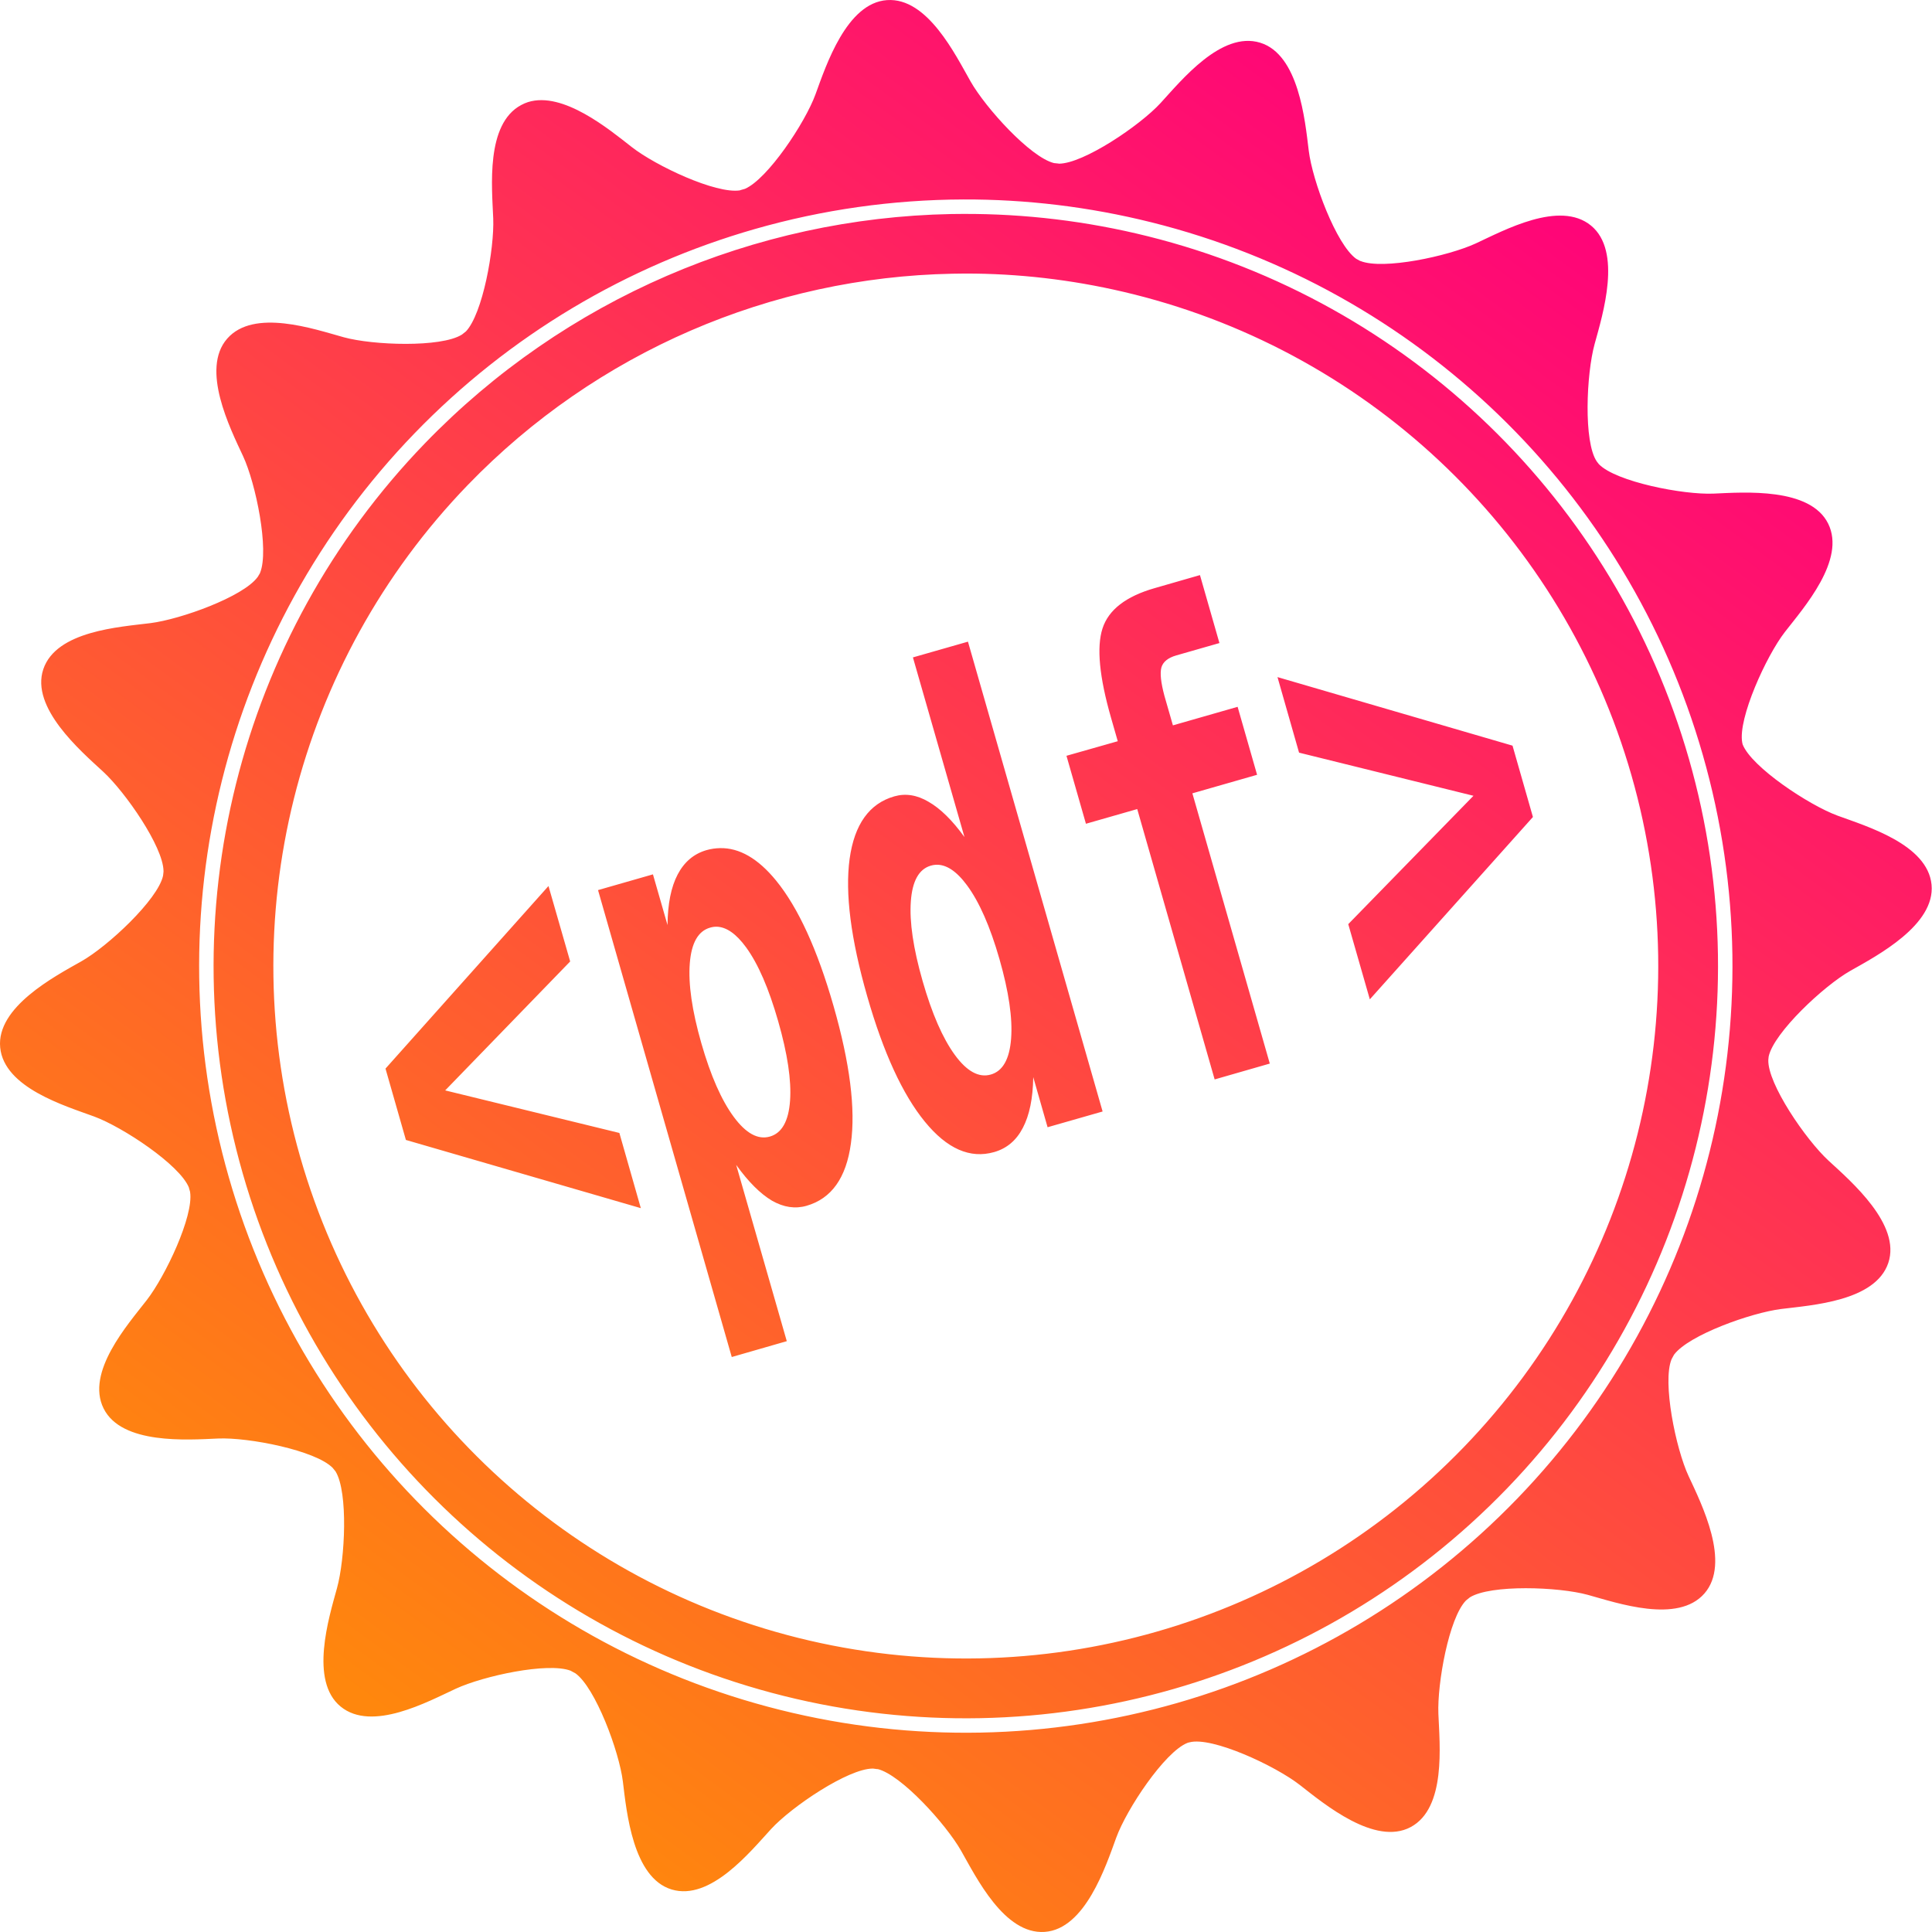
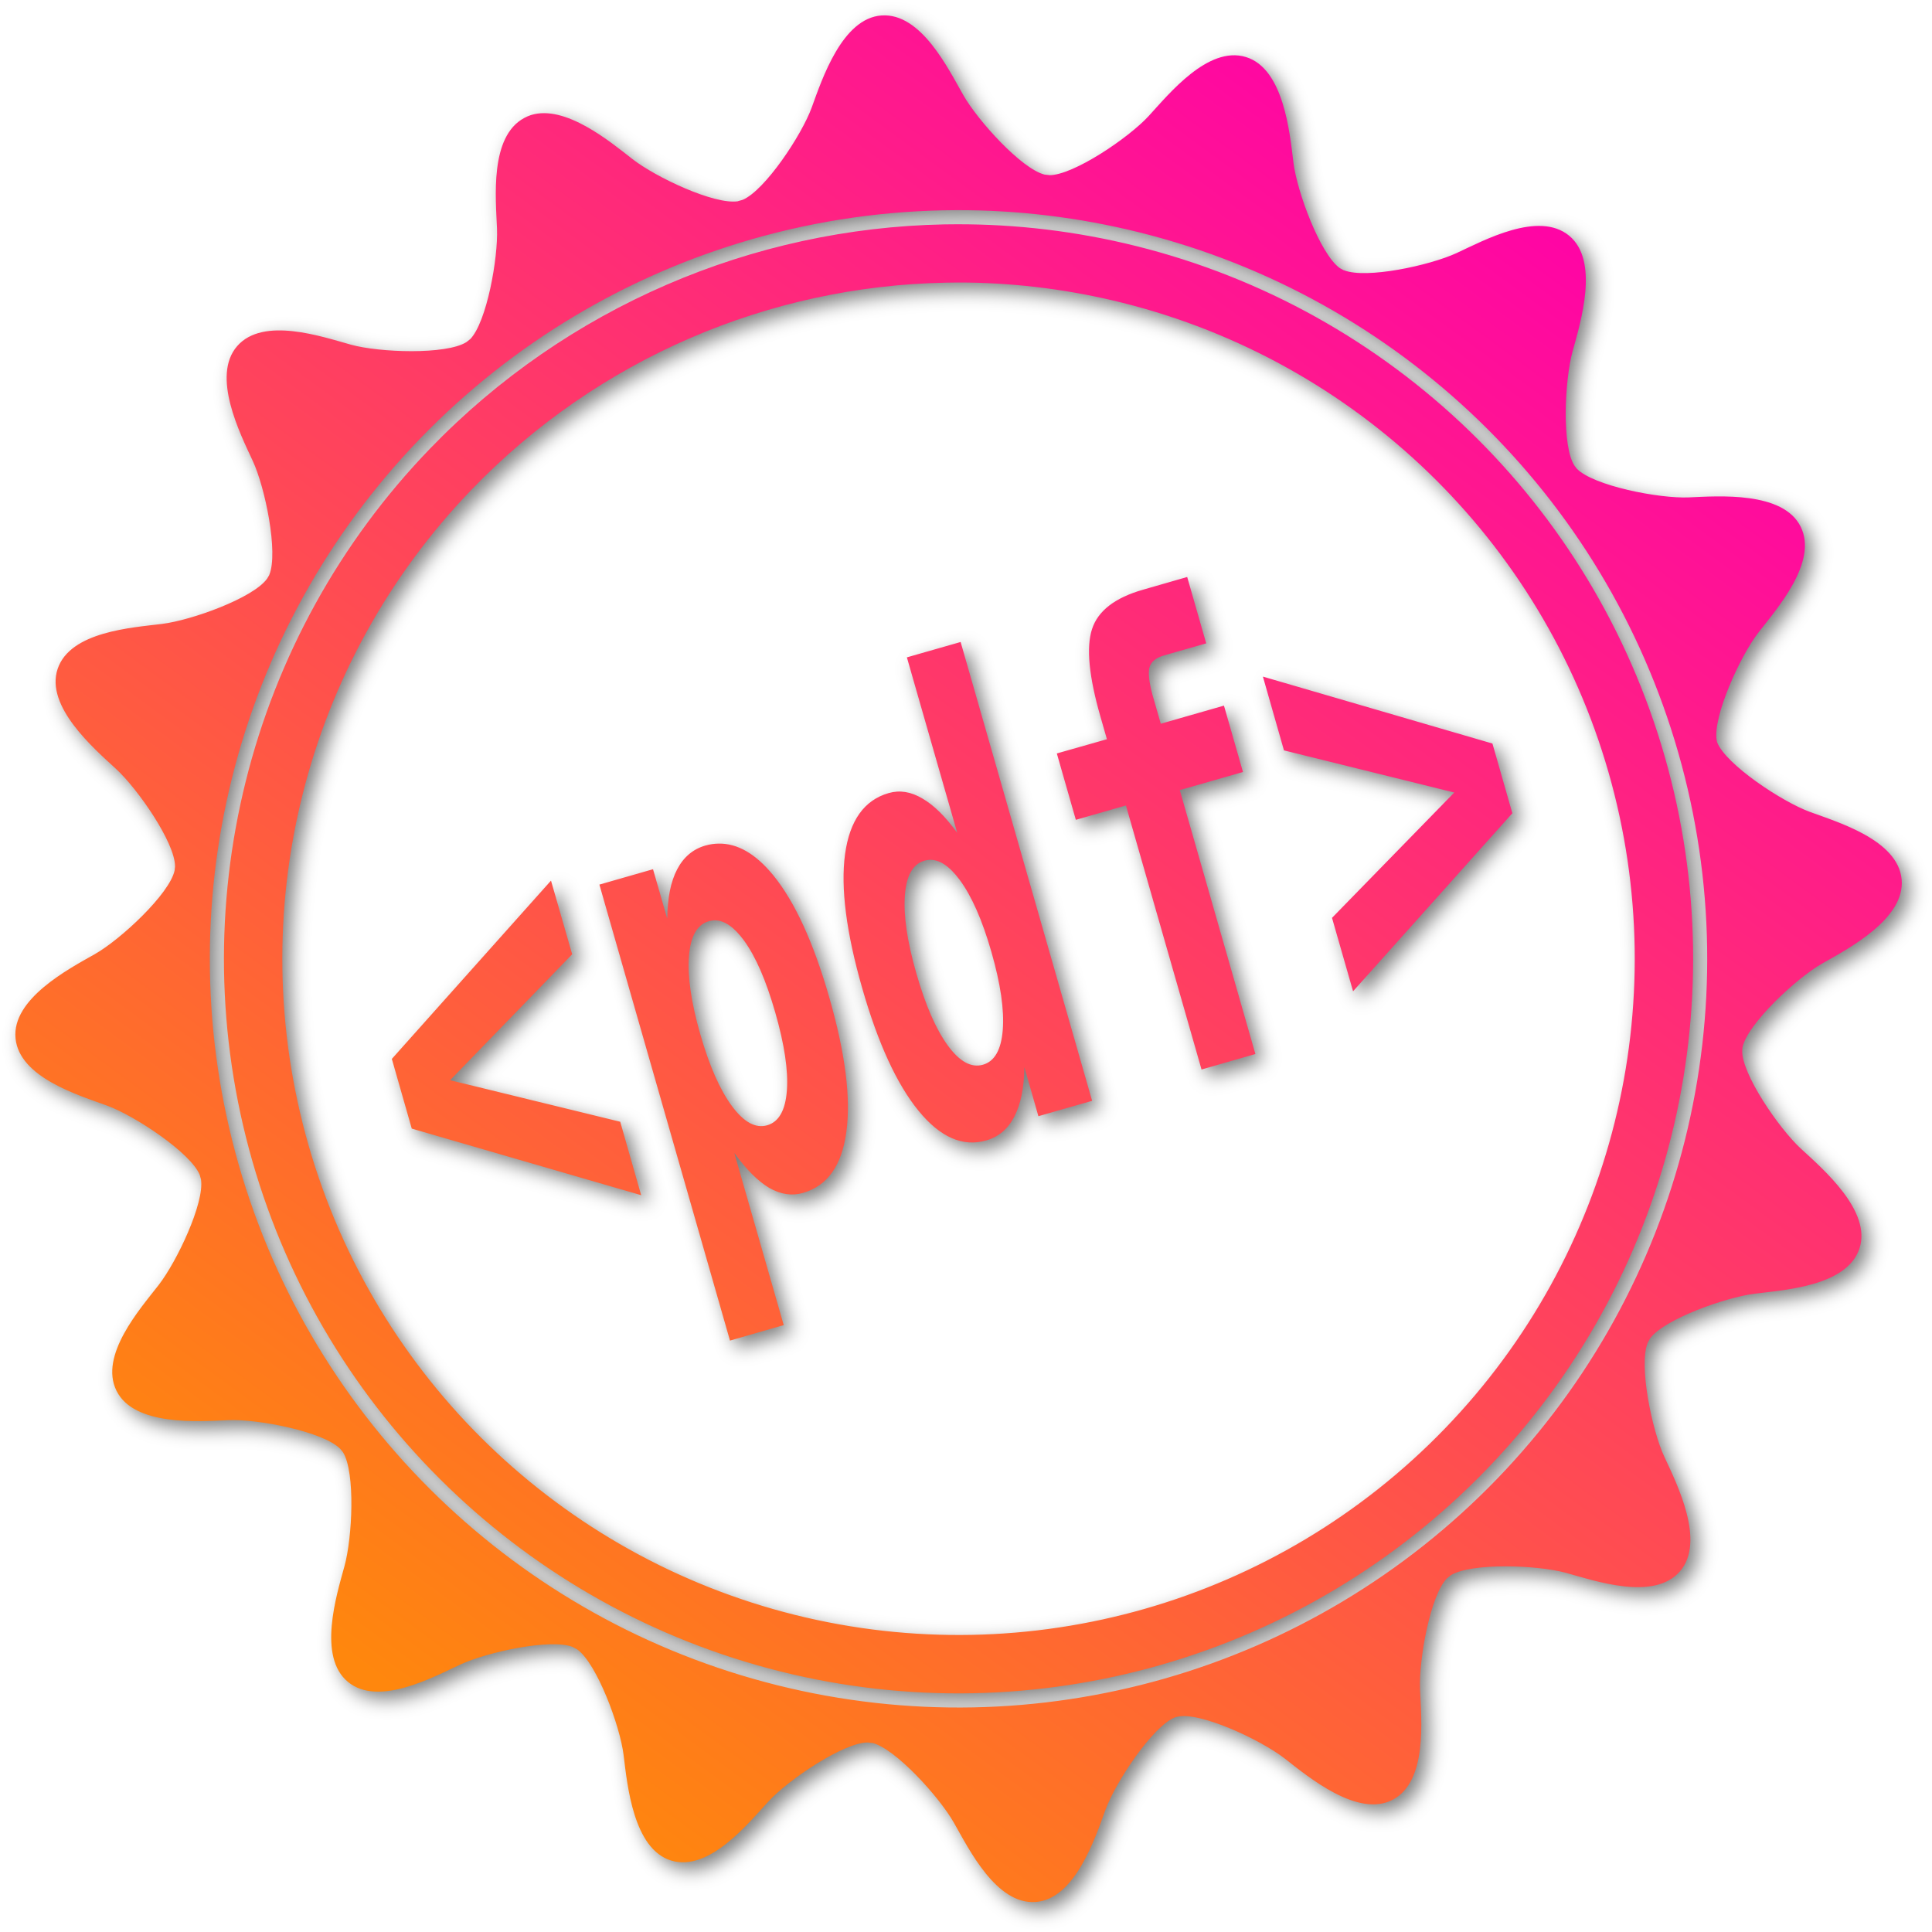
- <svg xmlns="http://www.w3.org/2000/svg" xmlns:xlink="http://www.w3.org/1999/xlink" width="517.789" height="517.864" id="svg2" version="1.1">
+ <svg xmlns="http://www.w3.org/2000/svg" id="svg2" height="530.29" width="530.22" version="1.1">
  <defs id="defs4">
-     <linearGradient id="linearGradient5065">
-       <stop style="stop-color:#ff007c;stop-opacity:1;" offset="0" id="stop5067" />
-       <stop style="stop-color:#ff870d;stop-opacity:1;" offset="1" id="stop5069" />
+     <linearGradient id="linearGradient5071" y2="839.69" gradientUnits="userSpaceOnUse" x2="218.52" gradientTransform="translate(-2,-2)" y1="412" x1="531.69">
+       <stop id="stop5067" stop-color="#F0A" offset="0" />
+       <stop id="stop5069" stop-color="#ff870d" offset="1" />
    </linearGradient>
-     <linearGradient xlink:href="#linearGradient5065" id="linearGradient5071" x1="531.691" y1="411.996" x2="218.519" y2="839.686" gradientUnits="userSpaceOnUse" />
+     <filter id="filter3930" color-interpolation-filters="sRGB">
+       <feGaussianBlur id="feGaussianBlur3932" stdDeviation="2.589" />
+     </filter>
  </defs>
-   <g id="layer1" transform="translate(-97.51187,-366.9116)">
-     <path style="font-size:medium;font-style:normal;font-variant:normal;font-weight:normal;font-stretch:normal;text-indent:0;text-align:start;text-decoration:none;line-height:normal;letter-spacing:normal;word-spacing:normal;text-transform:none;direction:ltr;block-progression:tb;writing-mode:lr-tb;text-anchor:start;baseline-shift:baseline;color:#000000;fill:url(#linearGradient5071);fill-opacity:1;stroke:none;stroke-width:16.029;marker:none;visibility:visible;display:inline;overflow:visible;enable-background:accumulate;font-family:Sans;-inkscape-font-specification:Sans" d="m 335.281,366.938 c -10.83,0.742 -16.35,17.496 -19.188,25.281 -2.764,7.584 -12.796,22.672 -18.906,25.312 -0.151,0.043 -0.286,0.082 -0.438,0.125 -0.259,0.074 -0.522,0.144 -0.781,0.219 -0.045,0.009 -0.079,0.055 -0.125,0.062 -6.459,1 -22.545,-6.576 -28.969,-11.594 -6.122,-4.782 -18.438,-15.012 -27.844,-12.062 -0.618,0.195 -1.223,0.467 -1.812,0.781 -9.579,5.106 -7.828,22.095 -7.5,30.375 0.323,8.134 -2.814,25.674 -7.375,30.375 -0.007,0.007 -0.025,-0.007 -0.031,0 -0.315,0.249 -0.623,0.499 -0.938,0.75 -0.028,0.022 -0.066,0.04 -0.094,0.062 -5.614,3.484 -23.808,2.846 -31.625,0.688 -7.987,-2.205 -24.107,-7.799 -31.25,0.375 -7.143,8.174 0.747,23.96 4.25,31.469 3.43,7.353 7.08,25.21 4.562,31.312 -0.011,0.028 -0.019,0.066 -0.031,0.094 -0.189,0.339 -0.407,0.66 -0.594,1 -0.009,0.013 -0.022,0.018 -0.031,0.031 -3.852,5.281 -20.631,11.326 -28.719,12.344 -8.221,1.035 -25.249,2.058 -28.719,12.344 -3.47,10.286 9.902,21.828 16,27.438 5.999,5.519 16.148,20.151 16.219,26.688 5.5e-4,0.048 0,0.109 0,0.156 -0.043,0.363 -0.084,0.73 -0.125,1.094 -1.389,6.405 -14.809,18.929 -21.906,22.938 -7.215,4.075 -22.801,12.29 -21.75,23.094 1.051,10.804 17.411,15.64 25.188,18.5 7.65,2.814 22.989,12.971 25.406,19.062 0.004,0.011 -0.005,0.021 0,0.031 0.022,0.075 0.041,0.175 0.062,0.25 0.074,0.258 0.144,0.492 0.219,0.75 0.009,0.045 0.024,0.11 0.031,0.156 0.997,6.459 -6.626,22.53 -11.625,28.969 -5.081,6.545 -16.393,19.31 -11.562,29.031 4.831,9.721 22.409,8.428 30.688,8.062 8.144,-0.359 26.148,3.178 30.719,7.875 0.227,0.287 0.459,0.558 0.688,0.844 0.025,0.04 0.069,0.084 0.094,0.125 3.402,5.581 2.541,23.391 0.375,31.25 -2.201,7.988 -7.422,24.863 0.969,31.75 8.391,6.887 23.354,-1.304 30.875,-4.781 7.365,-3.405 24.672,-7.183 30.812,-4.812 0.029,0.011 0.066,0.051 0.094,0.062 0.359,0.201 0.733,0.395 1.094,0.594 0.028,0.016 0.035,0.016 0.062,0.031 5.368,3.843 11.734,20.946 12.719,29 1.006,8.225 2.674,25.788 13.062,28.938 10.388,3.15 21.081,-10.118 26.688,-16.219 5.487,-5.971 20.611,-16.17 27.219,-16.188 0.035,1.7e-4 0.06,0 0.094,0 0.399,0.046 0.788,0.112 1.188,0.156 0.011,10e-4 0.021,-0.033 0.031,-0.031 6.358,1.571 18.309,14.773 22.344,21.844 4.107,7.197 11.608,22.555 22.438,21.812 10.83,-0.742 16.35,-17.496 19.188,-25.281 2.791,-7.659 12.971,-22.957 19.062,-25.375 0.096,-0.027 0.185,-0.066 0.281,-0.094 0.096,-0.032 0.187,-0.037 0.281,-0.062 6.004,-1.616 22.962,6.258 29.594,11.438 6.53,5.101 20.108,16.388 29.688,11.281 9.579,-5.106 7.766,-22.095 7.438,-30.375 -0.323,-8.134 2.814,-25.643 7.375,-30.344 0.009,-0.007 0.023,-0.024 0.031,-0.031 0.315,-0.249 0.623,-0.499 0.938,-0.75 0.018,-0.011 0.043,-0.051 0.062,-0.062 5.579,-3.505 23.826,-2.85 31.656,-0.688 7.987,2.205 24.107,7.799 31.25,-0.375 7.143,-8.174 -0.747,-23.96 -4.25,-31.469 -3.43,-7.353 -7.08,-25.21 -4.562,-31.312 0.011,-0.028 0.019,-0.035 0.031,-0.062 0.201,-0.36 0.396,-0.733 0.594,-1.094 0.018,-0.024 0.044,-0.069 0.062,-0.094 3.953,-5.263 20.637,-11.206 28.688,-12.219 8.221,-1.035 25.249,-2.058 28.719,-12.344 3.47,-10.286 -9.902,-21.796 -16,-27.406 -6.103,-5.614 -16.443,-20.704 -16.156,-27.062 0.035,-0.299 0.06,-0.576 0.094,-0.875 1.389,-6.405 14.809,-18.96 21.906,-22.969 7.215,-4.075 22.801,-12.29 21.75,-23.094 -1.051,-10.804 -17.442,-15.64 -25.219,-18.5 -7.65,-2.814 -22.989,-12.971 -25.406,-19.062 -0.035,-0.087 -0.033,-0.165 -0.062,-0.25 -0.025,-0.086 -0.038,-0.195 -0.062,-0.281 -1.176,-6.447 6.439,-23.186 11.438,-29.625 5.081,-6.545 16.424,-19.341 11.594,-29.062 -4.831,-9.721 -22.409,-8.396 -30.688,-8.031 -8.144,0.359 -26.179,-3.178 -30.75,-7.875 -0.187,-0.236 -0.375,-0.484 -0.562,-0.719 -3.611,-5.242 -2.797,-23.506 -0.594,-31.5 2.201,-7.988 7.422,-24.863 -0.969,-31.75 -8.391,-6.887 -23.354,1.304 -30.875,4.781 -7.399,3.42 -24.842,7.158 -30.906,4.719 -0.016,-0.007 -0.046,0.007 -0.062,0 -0.339,-0.189 -0.692,-0.375 -1.031,-0.562 -0.025,-0.018 -0.037,-0.013 -0.062,-0.031 -5.368,-3.843 -11.734,-20.915 -12.719,-28.969 -1.006,-8.225 -2.674,-25.819 -13.062,-28.969 -10.388,-3.15 -21.081,10.118 -26.688,16.219 -5.497,5.981 -20.661,16.237 -27.25,16.219 -0.023,-2.3e-4 -0.04,-0.031 -0.062,-0.031 -0.399,-0.046 -0.788,-0.081 -1.188,-0.125 -0.011,-10e-4 -0.021,0.002 -0.031,0 -6.358,-1.571 -18.309,-14.773 -22.344,-21.844 -4.107,-7.197 -11.577,-22.586 -22.406,-21.844 z M 355.75,420.375 c 16.771,-0.054 33.679,1.959 50.375,6.125 71.238,17.774 127.586,72.169 147.812,142.75 20.226,70.581 1.262,146.568 -49.75,199.375 -51.012,52.807 -126.293,74.399 -197.531,56.625 -71.238,-17.774 -127.586,-72.2 -147.812,-142.781 -20.226,-70.581 -1.262,-146.568 49.75,-199.375 25.506,-26.403 57.116,-45.009 91.219,-54.781 18.117,-5.192 36.93,-7.876 55.938,-7.938 z m 0,3.875 c -1.098,0.003 -2.185,0.01 -3.281,0.031 -52.611,1.029 -103.566,22.651 -141.094,61.5 -50.038,51.798 -68.653,126.392 -48.812,195.625 19.84,69.233 75.154,122.659 145.031,140.094 69.878,17.435 143.775,-3.764 193.812,-55.562 50.038,-51.799 68.653,-126.392 48.812,-195.625 -19.84,-69.233 -75.122,-122.628 -145,-140.062 -16.378,-4.086 -33.005,-6.052 -49.469,-6 z m 3.094,16 c 14.155,0.189 28.393,2.019 42.469,5.531 64.346,16.054 115.231,65.185 133.5,128.938 18.269,63.753 1.139,132.396 -44.938,180.094 -46.077,47.698 -114.06,67.179 -178.406,51.125 C 247.123,789.883 196.238,740.753 177.969,677 c -18.269,-63.753 -1.139,-132.396 44.938,-180.094 34.557,-35.774 81.447,-55.682 129.875,-56.625 2.018,-0.039 4.04,-0.058 6.062,-0.031 z m 60.312,80.812 -12.156,3.5 c -7.672,2.199 -12.348,5.794 -13.969,10.812 -1.62,5.019 -0.843,13.006 2.281,23.906 l 1.812,6.312 -13.75,3.906 5.219,18.219 13.75,-3.938 20.75,72.469 14.781,-4.25 -20.75,-72.438 17.344,-4.969 -5.219,-18.219 -17.344,4.969 -2.281,-7.938 c -0.938,-3.527 -1.215,-6.045 -0.812,-7.562 0.436,-1.526 1.779,-2.613 4,-3.25 l 11.562,-3.312 -5.219,-18.219 z m -62.188,17.844 -14.75,4.219 13.812,48.156 c -3.255,-4.498 -6.46,-7.649 -9.594,-9.438 -3.116,-1.852 -6.19,-2.336 -9.219,-1.469 -6.696,1.919 -10.685,7.506 -11.969,16.75 -1.25,9.234 0.327,21.518 4.719,36.844 4.33,15.11 9.489,26.306 15.438,33.594 5.948,7.288 12.133,10.008 18.594,8.156 3.398,-0.974 5.955,-3.142 7.688,-6.5 1.766,-3.367 2.7,-7.906 2.781,-13.594 l 3.844,13.438 14.75,-4.219 -36.094,-125.938 z m 82.969,9.5 5.781,20.25 46.75,11.562 -33.562,34.406 5.781,20.156 43.719,-48.875 -5.469,-19.125 -63,-18.375 z M 290.5,594.25 c -1.193,0.026 -2.382,0.184 -3.594,0.531 -3.399,0.974 -5.984,3.164 -7.75,6.531 -1.766,3.367 -2.671,7.885 -2.719,13.562 l -3.906,-13.594 -14.719,4.219 35.844,125.156 14.75,-4.25 -13.562,-47.25 c 3.271,4.552 6.478,7.742 9.594,9.594 3.134,1.788 6.222,2.243 9.25,1.375 6.696,-1.919 10.656,-7.485 11.906,-16.719 1.283,-9.244 -0.264,-21.518 -4.656,-36.844 -4.33,-15.11 -9.458,-26.337 -15.406,-33.625 -4.833,-5.922 -9.86,-8.799 -15.031,-8.688 z m 57.719,4.469 c 2.805,-0.216 5.636,1.62 8.5,5.5 3.273,4.434 6.182,11.008 8.688,19.75 2.505,8.742 3.553,15.88 3.125,21.375 -0.428,5.495 -2.241,8.678 -5.438,9.594 -3.197,0.916 -6.417,-0.837 -9.656,-5.281 -3.24,-4.444 -6.12,-11.039 -8.625,-19.781 -2.505,-8.742 -3.551,-15.858 -3.156,-21.344 0.394,-5.485 2.178,-8.678 5.375,-9.594 0.4,-0.115 0.787,-0.188 1.188,-0.219 z m -103.688,5.688 -43.688,48.938 5.469,19.125 62.969,18.281 -5.75,-20.156 -46.688,-11.406 33.5,-34.562 -5.812,-20.219 z M 289.625,615.312 c 2.604,0.072 5.243,1.921 7.875,5.531 3.24,4.444 6.089,11.039 8.594,19.781 2.505,8.742 3.582,15.858 3.188,21.344 -0.394,5.485 -2.21,8.678 -5.406,9.594 -3.197,0.916 -6.414,-0.847 -9.688,-5.281 -3.273,-4.434 -6.182,-11.008 -8.688,-19.75 -2.505,-8.742 -3.522,-15.88 -3.094,-21.375 0.428,-5.495 2.241,-8.678 5.438,-9.594 0.599,-0.172 1.18,-0.267 1.781,-0.25 z" id="path2991-0" />
+   <g id="layer1" transform="translate(-91.29796,-360.6977)">
+     <path id="path2991-0-5" style="baseline-shift:baseline;block-progression:tb;color:#000000;direction:ltr;text-indent:0;text-align:start;enable-background:accumulate;text-transform:none;" d="m335.28,366.94c-10.83,0.742-16.35,17.496-19.188,25.281-2.764,7.584-12.796,22.672-18.906,25.312-0.151,0.043-0.286,0.082-0.438,0.125-0.259,0.074-0.522,0.144-0.781,0.219-0.045,0.009-0.079,0.055-0.125,0.062-6.459,1-22.545-6.576-28.969-11.594-6.122-4.782-18.438-15.012-27.844-12.062-0.618,0.195-1.223,0.467-1.812,0.781-9.579,5.106-7.829,22.095-7.5,30.375,0.323,8.134-2.814,25.674-7.375,30.375-0.007,0.007-0.025-0.007-0.031,0-0.315,0.249-0.623,0.499-0.938,0.75-0.028,0.022-0.066,0.04-0.094,0.062-5.614,3.484-23.808,2.846-31.625,0.688-7.987-2.205-24.107-7.799-31.25,0.375s0.747,23.96,4.25,31.469c3.43,7.353,7.08,25.21,4.562,31.312-0.011,0.028-0.019,0.066-0.031,0.094-0.189,0.339-0.407,0.66-0.594,1-0.009,0.013-0.022,0.018-0.031,0.031-3.852,5.281-20.631,11.326-28.719,12.344-8.221,1.035-25.249,2.058-28.719,12.344s9.902,21.828,16,27.438c5.999,5.519,16.148,20.151,16.219,26.688,0.001,0.048,0,0.109,0,0.156-0.043,0.363-0.084,0.73-0.125,1.094-1.389,6.405-14.809,18.929-21.906,22.938-7.215,4.075-22.801,12.29-21.75,23.094,1.051,10.804,17.411,15.64,25.188,18.5,7.65,2.814,22.989,12.971,25.406,19.062,0.004,0.011-0.005,0.021,0,0.031,0.022,0.075,0.041,0.175,0.062,0.25,0.074,0.258,0.144,0.492,0.219,0.75,0.009,0.045,0.024,0.11,0.031,0.156,0.997,6.459-6.626,22.53-11.625,28.969-5.081,6.545-16.393,19.31-11.562,29.031,4.831,9.721,22.409,8.428,30.688,8.062,8.144-0.359,26.148,3.178,30.719,7.875,0.227,0.287,0.459,0.558,0.688,0.844,0.025,0.04,0.069,0.084,0.094,0.125,3.402,5.581,2.541,23.391,0.375,31.25-2.201,7.988-7.422,24.863,0.969,31.75,8.391,6.887,23.354-1.304,30.875-4.781,7.365-3.405,24.672-7.183,30.812-4.812,0.029,0.011,0.066,0.051,0.094,0.062,0.359,0.201,0.733,0.395,1.094,0.594,0.028,0.016,0.035,0.016,0.062,0.031,5.368,3.843,11.734,20.946,12.719,29,1.006,8.225,2.675,25.788,13.062,28.938s21.081-10.118,26.688-16.219c5.487-5.971,20.611-16.17,27.219-16.188,0.035,0,0.06,0,0.094,0,0.399,0.046,0.788,0.112,1.188,0.156,0.011,0.001,0.021-0.033,0.031-0.031,6.358,1.571,18.309,14.773,22.344,21.844,4.107,7.197,11.608,22.555,22.438,21.812,10.83-0.742,16.35-17.496,19.188-25.281,2.792-7.659,12.971-22.957,19.062-25.375,0.096-0.027,0.185-0.066,0.281-0.094,0.096-0.032,0.187-0.037,0.281-0.062,6.004-1.616,22.962,6.258,29.594,11.438,6.53,5.101,20.108,16.388,29.688,11.281,9.579-5.106,7.766-22.095,7.438-30.375-0.323-8.134,2.814-25.643,7.375-30.344,0.009-0.007,0.023-0.024,0.031-0.031,0.315-0.249,0.623-0.499,0.938-0.75,0.018-0.011,0.043-0.051,0.062-0.062,5.579-3.505,23.826-2.85,31.656-0.688,7.987,2.205,24.107,7.799,31.25-0.375s-0.747-23.96-4.25-31.469c-3.43-7.353-7.08-25.21-4.562-31.312,0.011-0.028,0.019-0.035,0.031-0.062,0.201-0.36,0.396-0.733,0.594-1.094,0.018-0.024,0.044-0.069,0.062-0.094,3.953-5.263,20.637-11.206,28.688-12.219,8.221-1.035,25.249-2.058,28.719-12.344s-9.902-21.796-16-27.406c-6.103-5.614-16.443-20.704-16.156-27.062,0.035-0.299,0.06-0.576,0.094-0.875,1.389-6.405,14.809-18.96,21.906-22.969,7.215-4.075,22.801-12.29,21.75-23.094-1.051-10.804-17.442-15.64-25.219-18.5-7.65-2.814-22.989-12.971-25.406-19.062-0.035-0.087-0.033-0.165-0.062-0.25-0.025-0.086-0.038-0.195-0.062-0.281-1.176-6.447,6.439-23.186,11.438-29.625,5.081-6.545,16.424-19.342,11.594-29.062-4.831-9.721-22.409-8.396-30.688-8.031-8.144,0.359-26.179-3.178-30.75-7.875-0.187-0.236-0.375-0.484-0.562-0.719-3.611-5.242-2.797-23.506-0.594-31.5,2.201-7.988,7.422-24.863-0.969-31.75-8.391-6.887-23.354,1.304-30.875,4.781-7.399,3.42-24.842,7.158-30.906,4.719-0.016-0.007-0.046,0.007-0.062,0-0.339-0.189-0.692-0.375-1.031-0.562-0.025-0.018-0.037-0.013-0.062-0.031-5.368-3.843-11.734-20.915-12.719-28.969-1.006-8.225-2.675-25.819-13.062-28.969s-21.081,10.118-26.688,16.219c-5.497,5.981-20.661,16.237-27.25,16.219-0.023-0-0.04-0.031-0.062-0.031-0.399-0.046-0.788-0.081-1.188-0.125-0.011-0.001-0.021,0.002-0.031,0-6.358-1.571-18.309-14.773-22.344-21.844-4.107-7.197-11.577-22.586-22.406-21.844zm20.469,53.438c16.771-0.054,33.679,1.959,50.375,6.125,71.238,17.774,127.59,72.169,147.81,142.75,20.226,70.581,1.262,146.57-49.75,199.38-51.012,52.807-126.29,74.399-197.53,56.625-71.238-17.774-127.59-72.2-147.81-142.78-20.226-70.581-1.262-146.57,49.75-199.38,25.506-26.403,57.116-45.009,91.219-54.781,18.117-5.192,36.93-7.876,55.938-7.938zm0,3.875c-1.098,0.003-2.185,0.01-3.281,0.031-52.611,1.029-103.57,22.651-141.09,61.5-50.038,51.798-68.653,126.39-48.812,195.62,19.84,69.233,75.154,122.66,145.03,140.09,69.878,17.435,143.77-3.764,193.81-55.562,50.038-51.799,68.653-126.39,48.812-195.62-19.84-69.233-75.122-122.63-145-140.06-16.378-4.086-33.005-6.052-49.469-6zm3.094,16c14.155,0.189,28.393,2.019,42.469,5.531,64.346,16.054,115.23,65.185,133.5,128.94,18.269,63.753,1.139,132.4-44.938,180.09-46.077,47.698-114.06,67.179-178.41,51.125-64.346-16.054-115.23-65.185-133.5-128.94-18.269-63.753-1.139-132.4,44.938-180.09,34.557-35.774,81.447-55.682,129.88-56.625,2.018-0.039,4.04-0.058,6.062-0.031zm60.312,80.812-12.156,3.5c-7.672,2.199-12.348,5.793-13.969,10.812-1.62,5.019-0.843,13.006,2.281,23.906l1.812,6.312-13.75,3.906,5.219,18.219,13.75-3.938,20.75,72.469,14.781-4.25-20.75-72.438,17.344-4.969-5.219-18.219-17.344,4.969-2.281-7.938c-0.938-3.527-1.215-6.045-0.812-7.562,0.436-1.526,1.779-2.614,4-3.25l11.562-3.312-5.219-18.219zm-62.188,17.844-14.75,4.219,13.812,48.156c-3.255-4.498-6.46-7.649-9.594-9.438-3.116-1.851-6.19-2.337-9.219-1.469-6.696,1.919-10.685,7.506-11.969,16.75-1.25,9.234,0.327,21.518,4.719,36.844,4.33,15.11,9.489,26.306,15.438,33.594,5.948,7.288,12.133,10.008,18.594,8.156,3.398-0.974,5.955-3.142,7.688-6.5,1.766-3.367,2.7-7.906,2.781-13.594l3.844,13.438,14.75-4.219-36.094-125.94zm82.969,9.5,5.781,20.25,46.75,11.562-33.562,34.406,5.781,20.156,43.719-48.875-5.469-19.125-63-18.375zm-149.43,45.84c-1.193,0.026-2.382,0.184-3.594,0.531-3.398,0.974-5.984,3.164-7.75,6.531-1.766,3.368-2.671,7.885-2.719,13.562l-3.906-13.594-14.719,4.219,35.844,125.16,14.75-4.25-13.562-47.25c3.271,4.552,6.478,7.742,9.594,9.594,3.134,1.788,6.222,2.243,9.25,1.375,6.696-1.919,10.656-7.485,11.906-16.719,1.283-9.244-0.264-21.518-4.656-36.844-4.33-15.11-9.458-26.337-15.406-33.625-4.833-5.922-9.86-8.799-15.031-8.688zm57.719,4.469c2.805-0.216,5.636,1.62,8.5,5.5,3.273,4.434,6.182,11.008,8.688,19.75,2.505,8.742,3.553,15.88,3.125,21.375-0.428,5.495-2.241,8.678-5.438,9.594-3.197,0.916-6.417-0.837-9.656-5.281s-6.12-11.039-8.625-19.781-3.551-15.858-3.156-21.344c0.394-5.485,2.178-8.678,5.375-9.594,0.4-0.115,0.787-0.188,1.188-0.219zm-103.69,5.688-43.688,48.938,5.469,19.125,62.969,18.281-5.75-20.156-46.688-11.406,33.5-34.562-5.812-20.219zm45.094,10.906c2.604,0.072,5.243,1.921,7.875,5.531,3.24,4.444,6.088,11.039,8.594,19.781,2.505,8.742,3.582,15.858,3.188,21.344-0.394,5.485-2.21,8.678-5.406,9.594-3.197,0.916-6.414-0.847-9.688-5.281-3.273-4.434-6.182-11.008-8.688-19.75s-3.522-15.88-3.094-21.375c0.428-5.495,2.241-8.678,5.438-9.594,0.599-0.172,1.18-0.267,1.781-0.25z" fill-opacity="0.502" filter="url(#filter3930)" fill="#000" />
+     <path id="path2991-0" style="baseline-shift:baseline;block-progression:tb;color:#000000;direction:ltr;text-indent:0;text-align:start;enable-background:accumulate;text-transform:none;" fill="url(#linearGradient5071)" d="m333.28,364.94c-10.83,0.742-16.35,17.496-19.188,25.281-2.764,7.584-12.796,22.672-18.906,25.312-0.151,0.043-0.286,0.082-0.438,0.125-0.259,0.074-0.522,0.144-0.781,0.219-0.045,0.009-0.079,0.055-0.125,0.062-6.459,1-22.545-6.576-28.969-11.594-6.122-4.782-18.438-15.012-27.844-12.062-0.618,0.195-1.223,0.467-1.812,0.781-9.579,5.106-7.829,22.095-7.5,30.375,0.323,8.134-2.814,25.674-7.375,30.375-0.007,0.007-0.025-0.007-0.031,0-0.315,0.249-0.623,0.499-0.938,0.75-0.028,0.022-0.066,0.04-0.094,0.062-5.614,3.484-23.808,2.846-31.625,0.688-7.987-2.205-24.107-7.799-31.25,0.375s0.747,23.96,4.25,31.469c3.43,7.353,7.08,25.21,4.562,31.312-0.011,0.028-0.019,0.066-0.031,0.094-0.189,0.339-0.407,0.66-0.594,1-0.009,0.013-0.022,0.018-0.031,0.031-3.852,5.281-20.631,11.326-28.719,12.344-8.221,1.035-25.249,2.058-28.719,12.344s9.902,21.828,16,27.438c5.999,5.519,16.148,20.151,16.219,26.688,0.001,0.048,0,0.109,0,0.156-0.043,0.363-0.084,0.73-0.125,1.094-1.389,6.405-14.809,18.929-21.906,22.938-7.215,4.075-22.801,12.29-21.75,23.094,1.051,10.804,17.411,15.64,25.188,18.5,7.65,2.814,22.989,12.971,25.406,19.062,0.004,0.011-0.005,0.021,0,0.031,0.022,0.075,0.041,0.175,0.062,0.25,0.074,0.258,0.144,0.492,0.219,0.75,0.009,0.045,0.024,0.11,0.031,0.156,0.997,6.459-6.626,22.53-11.625,28.969-5.081,6.545-16.393,19.31-11.562,29.031,4.831,9.721,22.409,8.428,30.688,8.062,8.144-0.359,26.148,3.178,30.719,7.875,0.227,0.287,0.459,0.558,0.688,0.844,0.025,0.04,0.069,0.084,0.094,0.125,3.402,5.581,2.541,23.391,0.375,31.25-2.201,7.988-7.422,24.863,0.969,31.75,8.391,6.887,23.354-1.304,30.875-4.781,7.365-3.405,24.672-7.183,30.812-4.812,0.029,0.011,0.066,0.051,0.094,0.062,0.359,0.201,0.733,0.395,1.094,0.594,0.028,0.016,0.035,0.016,0.062,0.031,5.368,3.843,11.734,20.946,12.719,29,1.006,8.225,2.675,25.788,13.062,28.938s21.081-10.118,26.688-16.219c5.487-5.971,20.611-16.17,27.219-16.188,0.035,0,0.06,0,0.094,0,0.399,0.046,0.788,0.112,1.188,0.156,0.011,0.001,0.021-0.033,0.031-0.031,6.358,1.571,18.309,14.773,22.344,21.844,4.107,7.197,11.608,22.555,22.438,21.812,10.83-0.742,16.35-17.496,19.188-25.281,2.792-7.659,12.971-22.957,19.062-25.375,0.096-0.027,0.185-0.066,0.281-0.094,0.096-0.032,0.187-0.037,0.281-0.062,6.004-1.616,22.962,6.258,29.594,11.438,6.53,5.101,20.108,16.388,29.688,11.281,9.579-5.106,7.766-22.095,7.438-30.375-0.323-8.134,2.814-25.643,7.375-30.344,0.009-0.007,0.023-0.024,0.031-0.031,0.315-0.249,0.623-0.499,0.938-0.75,0.018-0.011,0.043-0.051,0.062-0.062,5.579-3.505,23.826-2.85,31.656-0.688,7.987,2.205,24.107,7.799,31.25-0.375s-0.747-23.96-4.25-31.469c-3.43-7.353-7.08-25.21-4.562-31.312,0.011-0.028,0.019-0.035,0.031-0.062,0.201-0.36,0.396-0.733,0.594-1.094,0.018-0.024,0.044-0.069,0.062-0.094,3.953-5.263,20.637-11.206,28.688-12.219,8.221-1.035,25.249-2.058,28.719-12.344s-9.902-21.796-16-27.406c-6.103-5.614-16.443-20.704-16.156-27.062,0.035-0.299,0.06-0.576,0.094-0.875,1.389-6.405,14.809-18.96,21.906-22.969,7.215-4.075,22.801-12.29,21.75-23.094-1.051-10.804-17.442-15.64-25.219-18.5-7.65-2.814-22.989-12.971-25.406-19.062-0.035-0.087-0.033-0.165-0.062-0.25-0.025-0.086-0.038-0.195-0.062-0.281-1.176-6.447,6.439-23.186,11.438-29.625,5.081-6.545,16.424-19.342,11.594-29.062-4.831-9.721-22.409-8.396-30.688-8.031-8.144,0.359-26.179-3.178-30.75-7.875-0.187-0.236-0.375-0.484-0.562-0.719-3.611-5.242-2.797-23.506-0.594-31.5,2.201-7.988,7.422-24.863-0.969-31.75-8.391-6.887-23.354,1.304-30.875,4.781-7.399,3.42-24.842,7.158-30.906,4.719-0.016-0.007-0.046,0.007-0.062,0-0.339-0.189-0.692-0.375-1.031-0.562-0.025-0.018-0.037-0.013-0.062-0.031-5.368-3.843-11.734-20.915-12.719-28.969-1.006-8.225-2.675-25.819-13.062-28.969s-21.081,10.118-26.688,16.219c-5.497,5.981-20.661,16.237-27.25,16.219-0.023-0-0.04-0.031-0.062-0.031-0.399-0.046-0.788-0.081-1.188-0.125-0.011-0.001-0.021,0.002-0.031,0-6.358-1.571-18.309-14.773-22.344-21.844-4.107-7.197-11.577-22.586-22.406-21.844zm20.47,53.44c16.771-0.054,33.679,1.959,50.375,6.125,71.238,17.774,127.59,72.169,147.81,142.75,20.226,70.581,1.262,146.57-49.75,199.38-51.012,52.807-126.29,74.399-197.53,56.625-71.238-17.774-127.59-72.2-147.81-142.78-20.226-70.581-1.262-146.57,49.75-199.38,25.506-26.403,57.116-45.009,91.219-54.781,18.117-5.192,36.93-7.876,55.938-7.938zm0,3.875c-1.098,0.003-2.185,0.01-3.281,0.031-52.611,1.029-103.57,22.651-141.09,61.5-50.038,51.798-68.653,126.39-48.812,195.62,19.84,69.233,75.154,122.66,145.03,140.09,69.878,17.435,143.77-3.764,193.81-55.562,50.038-51.799,68.653-126.39,48.812-195.62-19.84-69.233-75.122-122.63-145-140.06-16.378-4.086-33.005-6.052-49.469-6zm3.094,16c14.155,0.189,28.393,2.019,42.469,5.531,64.346,16.054,115.23,65.185,133.5,128.94,18.269,63.753,1.139,132.4-44.938,180.09-46.077,47.698-114.06,67.179-178.41,51.125-64.34-16.06-115.22-65.19-133.49-128.94-18.269-63.753-1.139-132.4,44.938-180.09,34.557-35.774,81.447-55.682,129.88-56.625,2.018-0.039,4.04-0.058,6.062-0.031zm60.312,80.812-12.156,3.5c-7.672,2.199-12.348,5.793-13.969,10.812-1.62,5.019-0.843,13.006,2.281,23.906l1.812,6.312-13.75,3.906,5.219,18.219,13.75-3.938,20.75,72.469,14.781-4.25-20.75-72.438,17.344-4.969-5.219-18.219-17.344,4.969-2.281-7.938c-0.938-3.527-1.215-6.045-0.812-7.562,0.436-1.526,1.779-2.614,4-3.25l11.562-3.312-5.219-18.219zm-62.188,17.844-14.75,4.219,13.812,48.156c-3.255-4.498-6.46-7.649-9.594-9.438-3.116-1.851-6.19-2.337-9.219-1.469-6.696,1.919-10.685,7.506-11.969,16.75-1.25,9.234,0.327,21.518,4.719,36.844,4.33,15.11,9.489,26.306,15.438,33.594,5.948,7.288,12.133,10.008,18.594,8.156,3.398-0.974,5.955-3.142,7.688-6.5,1.766-3.367,2.7-7.906,2.781-13.594l3.844,13.438,14.75-4.219-36.094-125.94zm82.969,9.5,5.781,20.25,46.75,11.562-33.562,34.406,5.781,20.156,43.719-48.875-5.469-19.125-63-18.375zm-149.43,45.84c-1.193,0.026-2.382,0.184-3.594,0.531-3.398,0.974-5.984,3.164-7.75,6.531-1.766,3.368-2.671,7.885-2.719,13.562l-3.906-13.594-14.719,4.219,35.844,125.16,14.75-4.25-13.562-47.25c3.271,4.552,6.478,7.742,9.594,9.594,3.134,1.788,6.222,2.243,9.25,1.375,6.696-1.919,10.656-7.485,11.906-16.719,1.283-9.244-0.264-21.518-4.656-36.844-4.33-15.11-9.458-26.337-15.406-33.625-4.833-5.922-9.86-8.799-15.031-8.688zm57.719,4.469c2.805-0.216,5.636,1.62,8.5,5.5,3.273,4.434,6.182,11.008,8.688,19.75,2.505,8.742,3.553,15.88,3.125,21.375-0.428,5.495-2.241,8.678-5.438,9.594-3.197,0.916-6.417-0.837-9.656-5.281s-6.12-11.039-8.625-19.781-3.551-15.858-3.156-21.344c0.394-5.485,2.178-8.678,5.375-9.594,0.4-0.115,0.787-0.188,1.188-0.219zm-103.69,5.688-43.688,48.938,5.469,19.125,62.969,18.281-5.75-20.156-46.688-11.406,33.5-34.562-5.812-20.219zm45.09,10.9c2.604,0.072,5.243,1.921,7.875,5.531,3.24,4.444,6.088,11.039,8.594,19.781,2.505,8.742,3.582,15.858,3.188,21.344-0.394,5.485-2.21,8.678-5.406,9.594-3.197,0.916-6.414-0.847-9.688-5.281-3.273-4.434-6.182-11.008-8.688-19.75s-3.522-15.88-3.094-21.375c0.428-5.495,2.241-8.678,5.438-9.594,0.599-0.172,1.18-0.267,1.781-0.25z" />
+     <path id="path2996" d="m104,197.57c0,10.003-8.109,18.113-18.113,18.113-10.003,0-18.113-8.109-18.113-18.113,0-10.003,8.109-18.113,18.113-18.113,10.003,0,18.113,8.109,18.113,18.113z" fill="none" />
  </g>
</svg>
